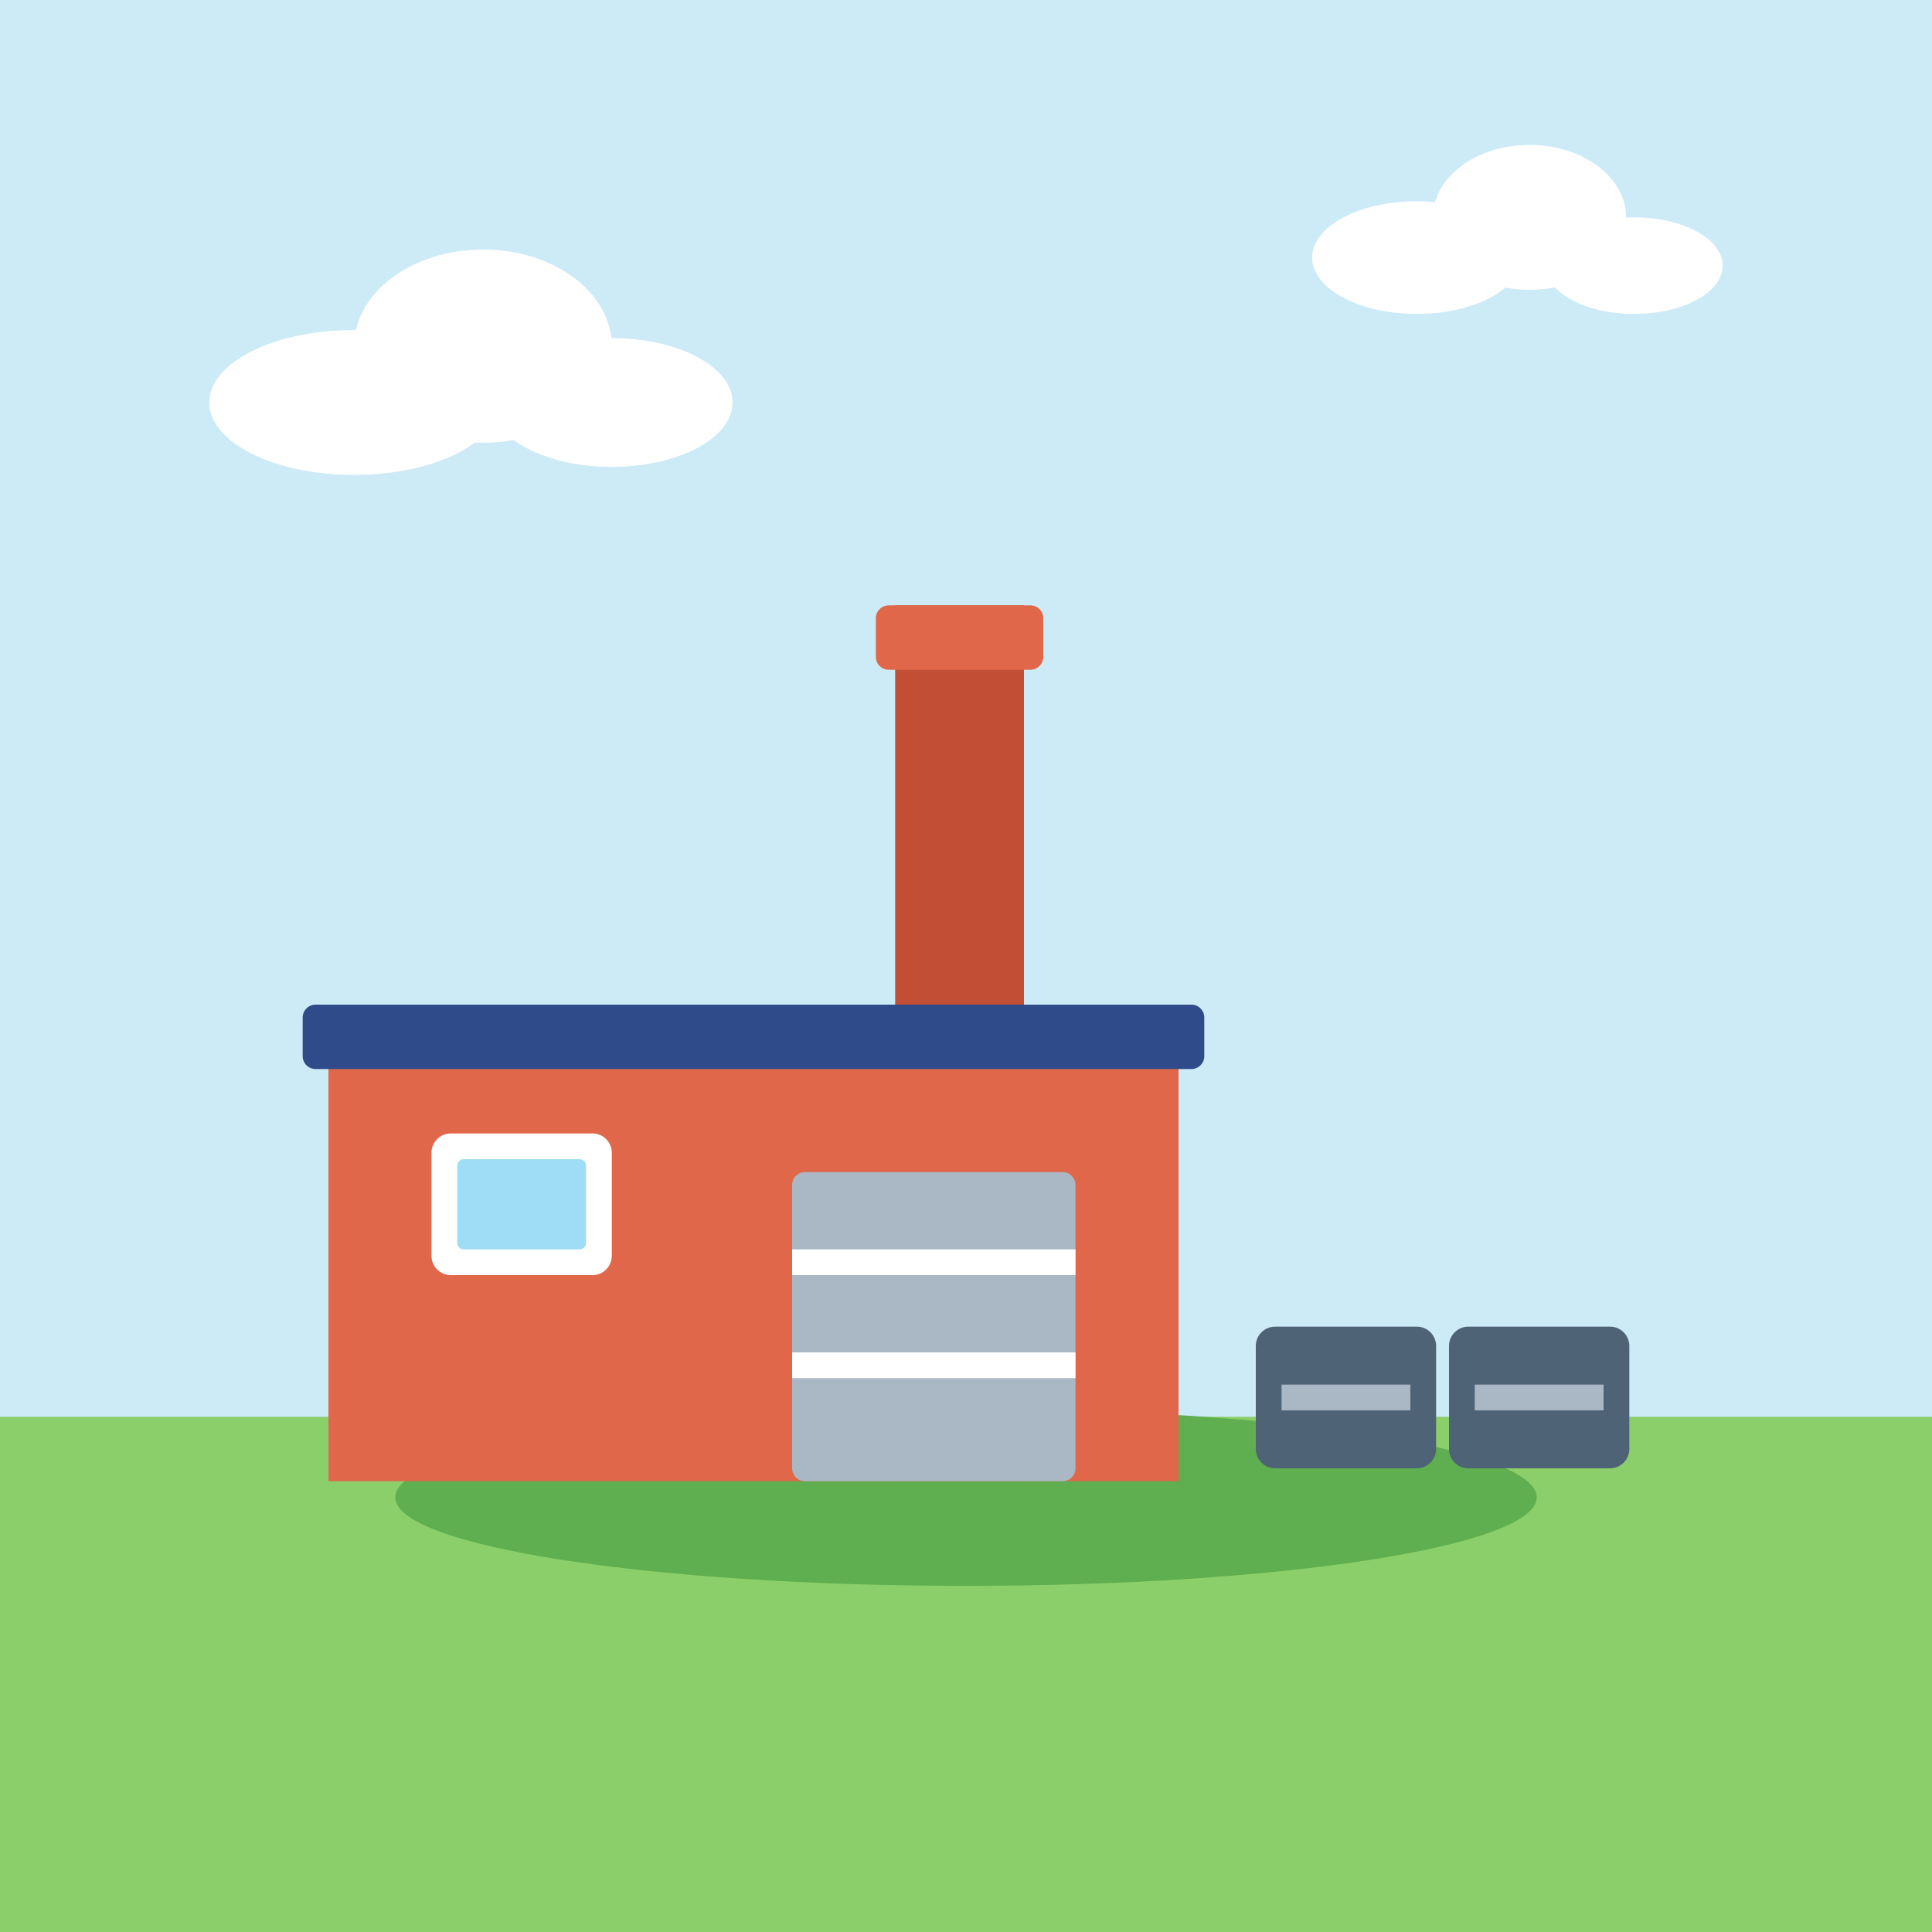
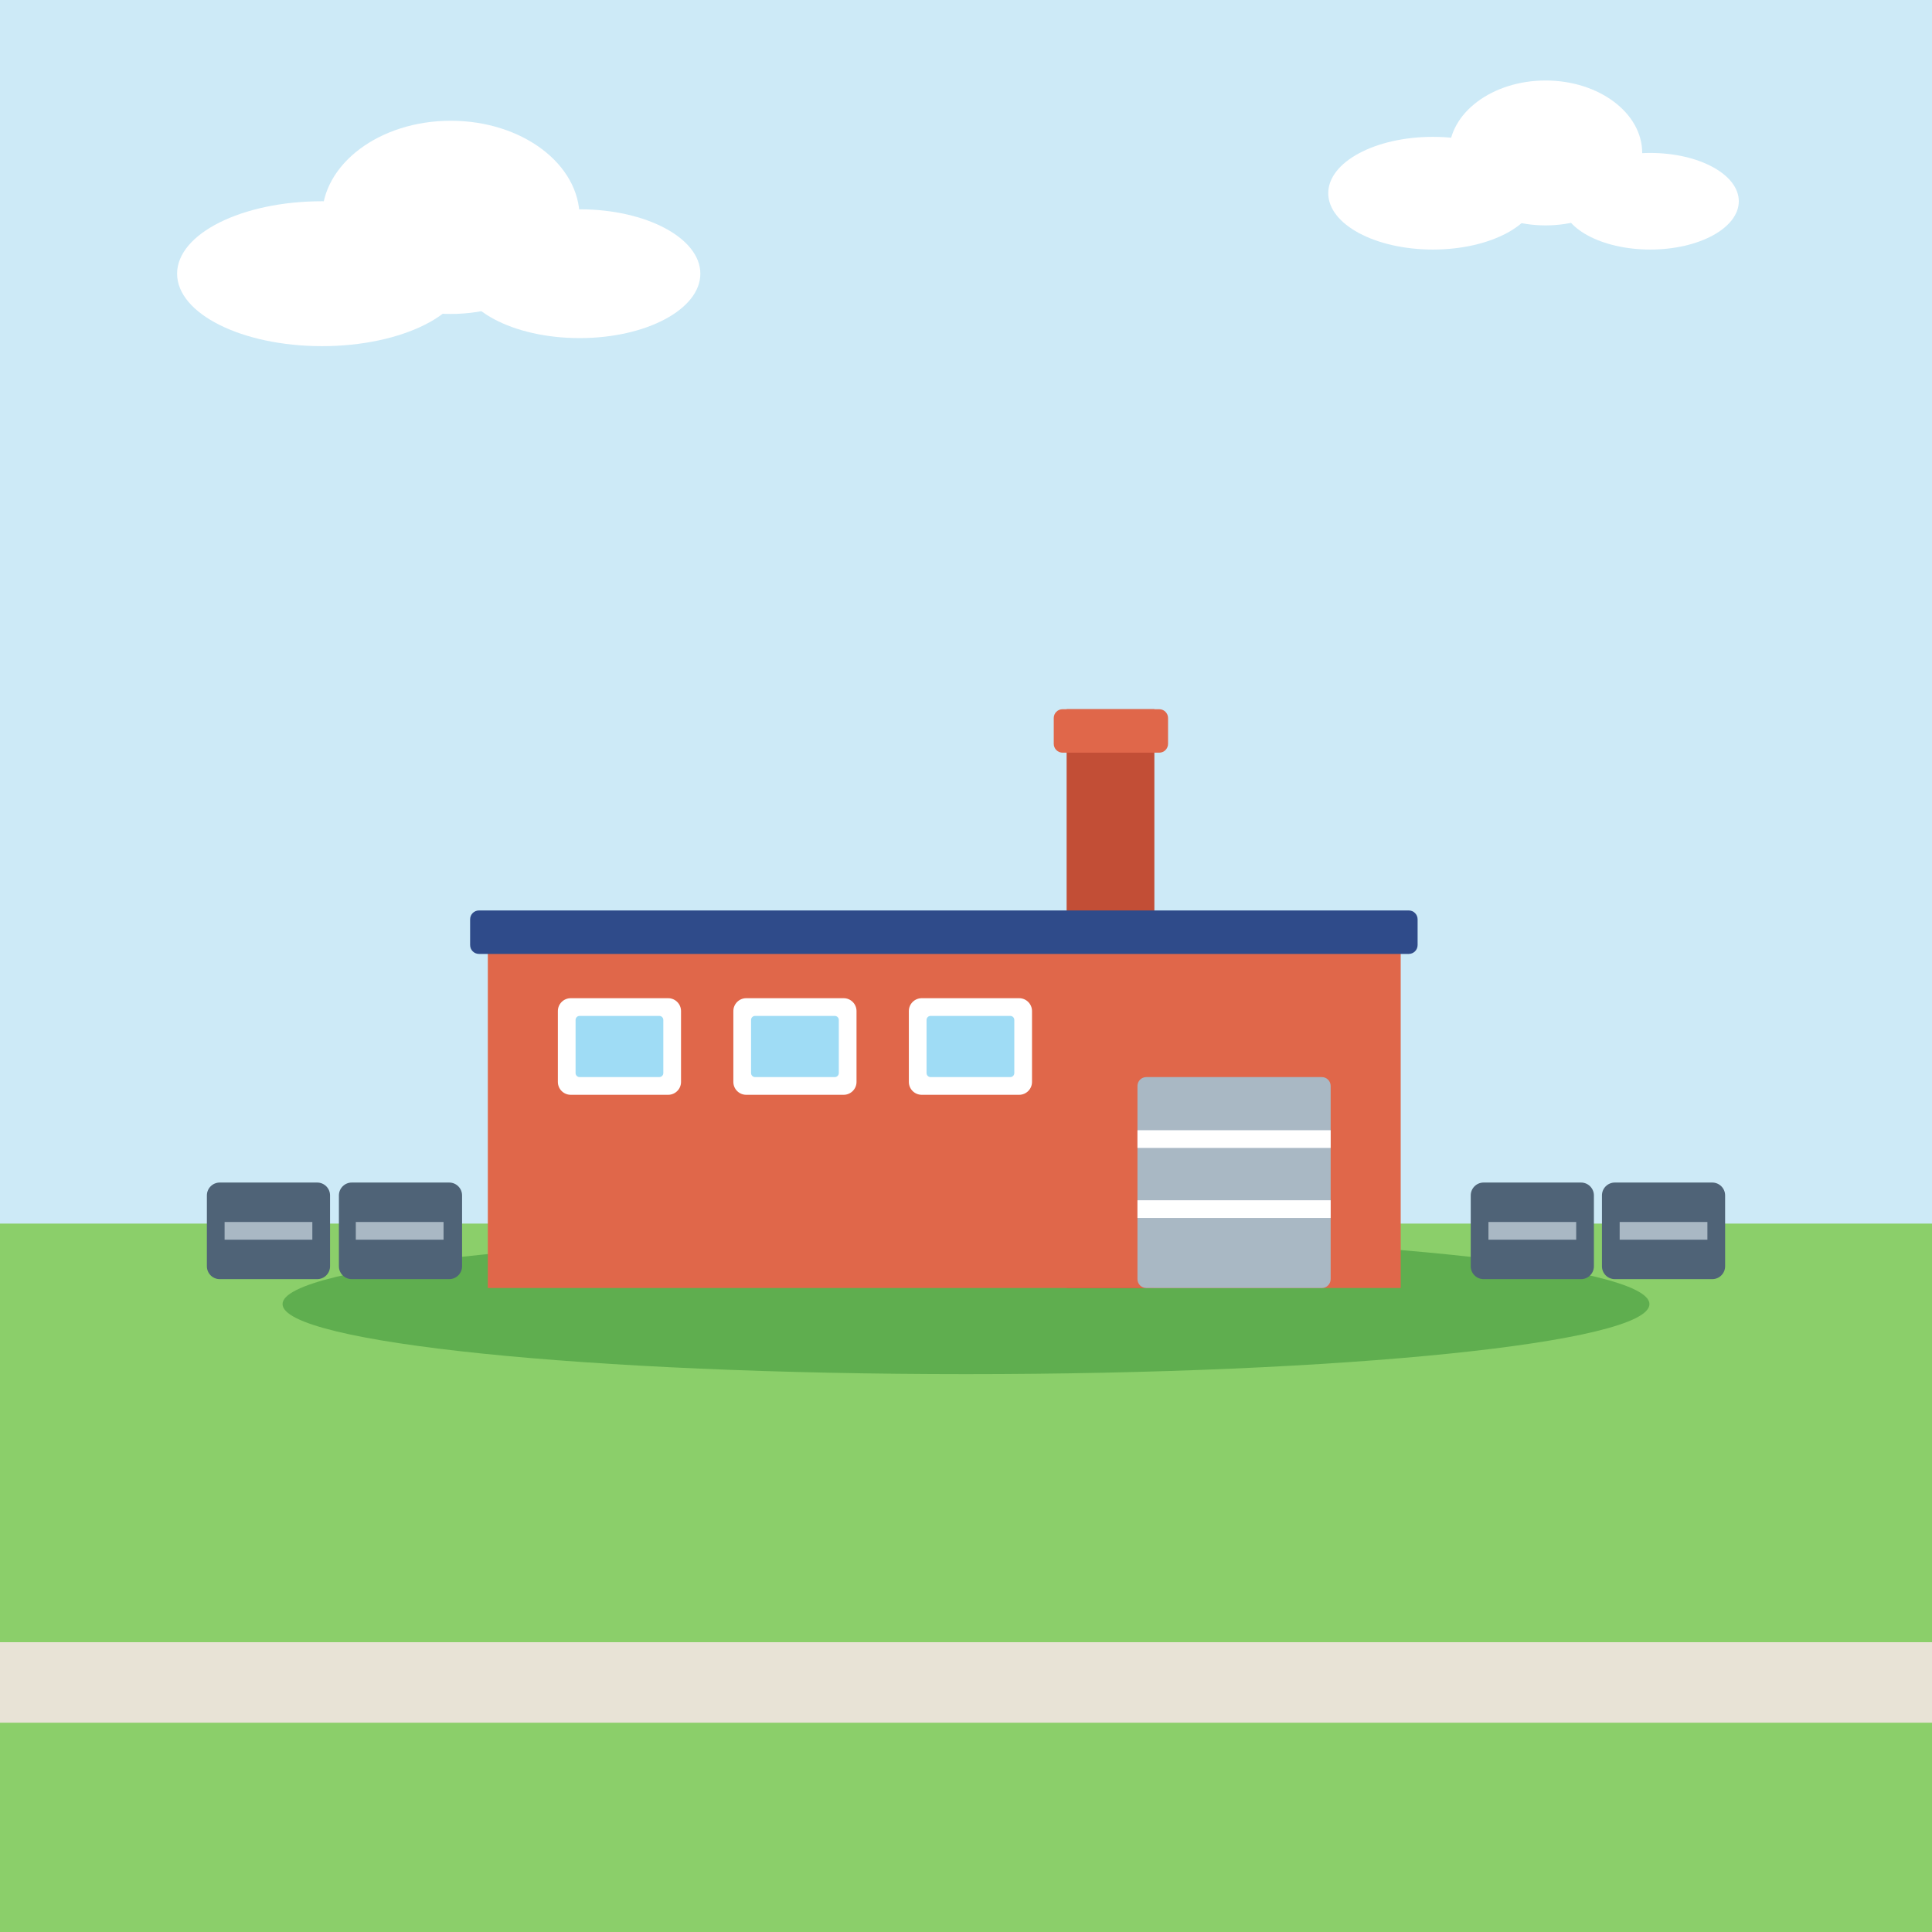
<svg xmlns="http://www.w3.org/2000/svg" viewBox="0 0 240 240">
  <rect x="0" y="0" width="240" height="240" fill="#cdeaf7" />
-   <ellipse cx="44" cy="50" rx="18" ry="9" fill="#ffffff" />
-   <ellipse cx="60" cy="43" rx="16" ry="12" fill="#ffffff" />
-   <ellipse cx="76" cy="50" rx="15" ry="8" fill="#ffffff" />
-   <ellipse cx="176" cy="32" rx="13" ry="7" fill="#ffffff" />
-   <ellipse cx="190" cy="27" rx="12" ry="9" fill="#ffffff" />
-   <ellipse cx="203" cy="33" rx="11" ry="6" fill="#ffffff" />
-   <rect x="0" y="176" width="240" height="64" fill="#8bcf6a" />
-   <ellipse cx="120" cy="186" rx="70.9" ry="11" fill="#5fae4f" />
-   <rect x="111.2" y="75.2" width="16" height="108.8" fill="#c24e36" />
-   <rect x="108.8" y="75.2" width="20.8" height="8" rx="1.6" fill="#e0674a" />
-   <rect x="40.8" y="129.6" width="105.6" height="54.4" fill="#e0674a" />
-   <rect x="37.6" y="124.8" width="112" height="8" rx="1.6" fill="#2f4b8a" />
-   <rect x="53.6" y="140.8" width="22.4" height="17.6" rx="2.4" fill="#ffffff" />
-   <rect x="56.8" y="144" width="16" height="11.2" rx="0.8" fill="#9fdcf5" />
-   <rect x="98.4" y="145.6" width="35.2" height="38.4" rx="1.6" fill="#a9b8c4" />
-   <rect x="98.4" y="155.2" width="35.2" height="3.2" fill="#ffffff" />
-   <rect x="98.4" y="168" width="35.2" height="3.2" fill="#ffffff" />
-   <rect x="156" y="164.8" width="22.4" height="17.6" rx="2.4" fill="#4f6377" />
-   <rect x="159.2" y="172" width="16" height="3.2" fill="#a9b8c4" />
-   <rect x="180" y="164.8" width="22.4" height="17.6" rx="2.4" fill="#4f6377" />
-   <rect x="183.2" y="172" width="16" height="3.2" fill="#a9b8c4" />
+   <ellipse cx="40" cy="34" rx="18" ry="9" fill="#ffffff" />
+   <ellipse cx="56" cy="27" rx="16" ry="12" fill="#ffffff" />
+   <ellipse cx="72" cy="34" rx="15" ry="8" fill="#ffffff" />
+   <ellipse cx="178" cy="24" rx="13" ry="7" fill="#ffffff" />
+   <ellipse cx="192" cy="19" rx="12" ry="9" fill="#ffffff" />
+   <ellipse cx="205" cy="25" rx="11" ry="6" fill="#ffffff" />
+   <rect x="0" y="152" width="240" height="88" fill="#8bcf6a" />
+   <rect x="0" y="204" width="240" height="10" fill="#e8e3d6" />
+   <ellipse cx="120" cy="162" rx="84.9" ry="8.7" fill="#5fae4f" />
+   <rect x="25.7" y="146.9" width="15.3" height="12" rx="1.6" fill="#4f6377" />
+   <rect x="27.9" y="151.8" width="10.9" height="2.2" fill="#a9b8c4" />
+   <rect x="42.1" y="146.9" width="15.3" height="12" rx="1.6" fill="#4f6377" />
+   <rect x="44.2" y="151.8" width="10.9" height="2.2" fill="#a9b8c4" />
+   <rect x="132.5" y="88.1" width="10.9" height="71.9" fill="#c24e36" />
+   <rect x="130.9" y="88.1" width="14.2" height="5.4" rx="1.1" fill="#e0674a" />
+   <rect x="60.6" y="116.4" width="113.4" height="43.6" fill="#e0674a" />
+   <rect x="58.4" y="113.1" width="117.7" height="5.4" rx="1.1" fill="#2f4b8a" />
+   <rect x="69.3" y="124" width="15.3" height="12" rx="1.6" fill="#ffffff" />
+   <rect x="71.5" y="126.2" width="10.9" height="7.6" rx="0.5" fill="#9fdcf5" />
+   <rect x="91.1" y="124" width="15.3" height="12" rx="1.6" fill="#ffffff" />
+   <rect x="93.3" y="126.2" width="10.9" height="7.6" rx="0.5" fill="#9fdcf5" />
+   <rect x="112.9" y="124" width="15.3" height="12" rx="1.6" fill="#ffffff" />
+   <rect x="115.1" y="126.2" width="10.9" height="7.6" rx="0.5" fill="#9fdcf5" />
+   <rect x="141.3" y="133.8" width="24" height="26.2" rx="1.1" fill="#a9b8c4" />
+   <rect x="141.3" y="140.4" width="24" height="2.2" fill="#ffffff" />
+   <rect x="141.3" y="149.1" width="24" height="2.2" fill="#ffffff" />
+   <rect x="182.7" y="146.9" width="15.3" height="12" rx="1.6" fill="#4f6377" />
+   <rect x="184.9" y="151.8" width="10.9" height="2.2" fill="#a9b8c4" />
+   <rect x="199" y="146.9" width="15.3" height="12" rx="1.6" fill="#4f6377" />
+   <rect x="201.2" y="151.8" width="10.9" height="2.2" fill="#a9b8c4" />
</svg>
